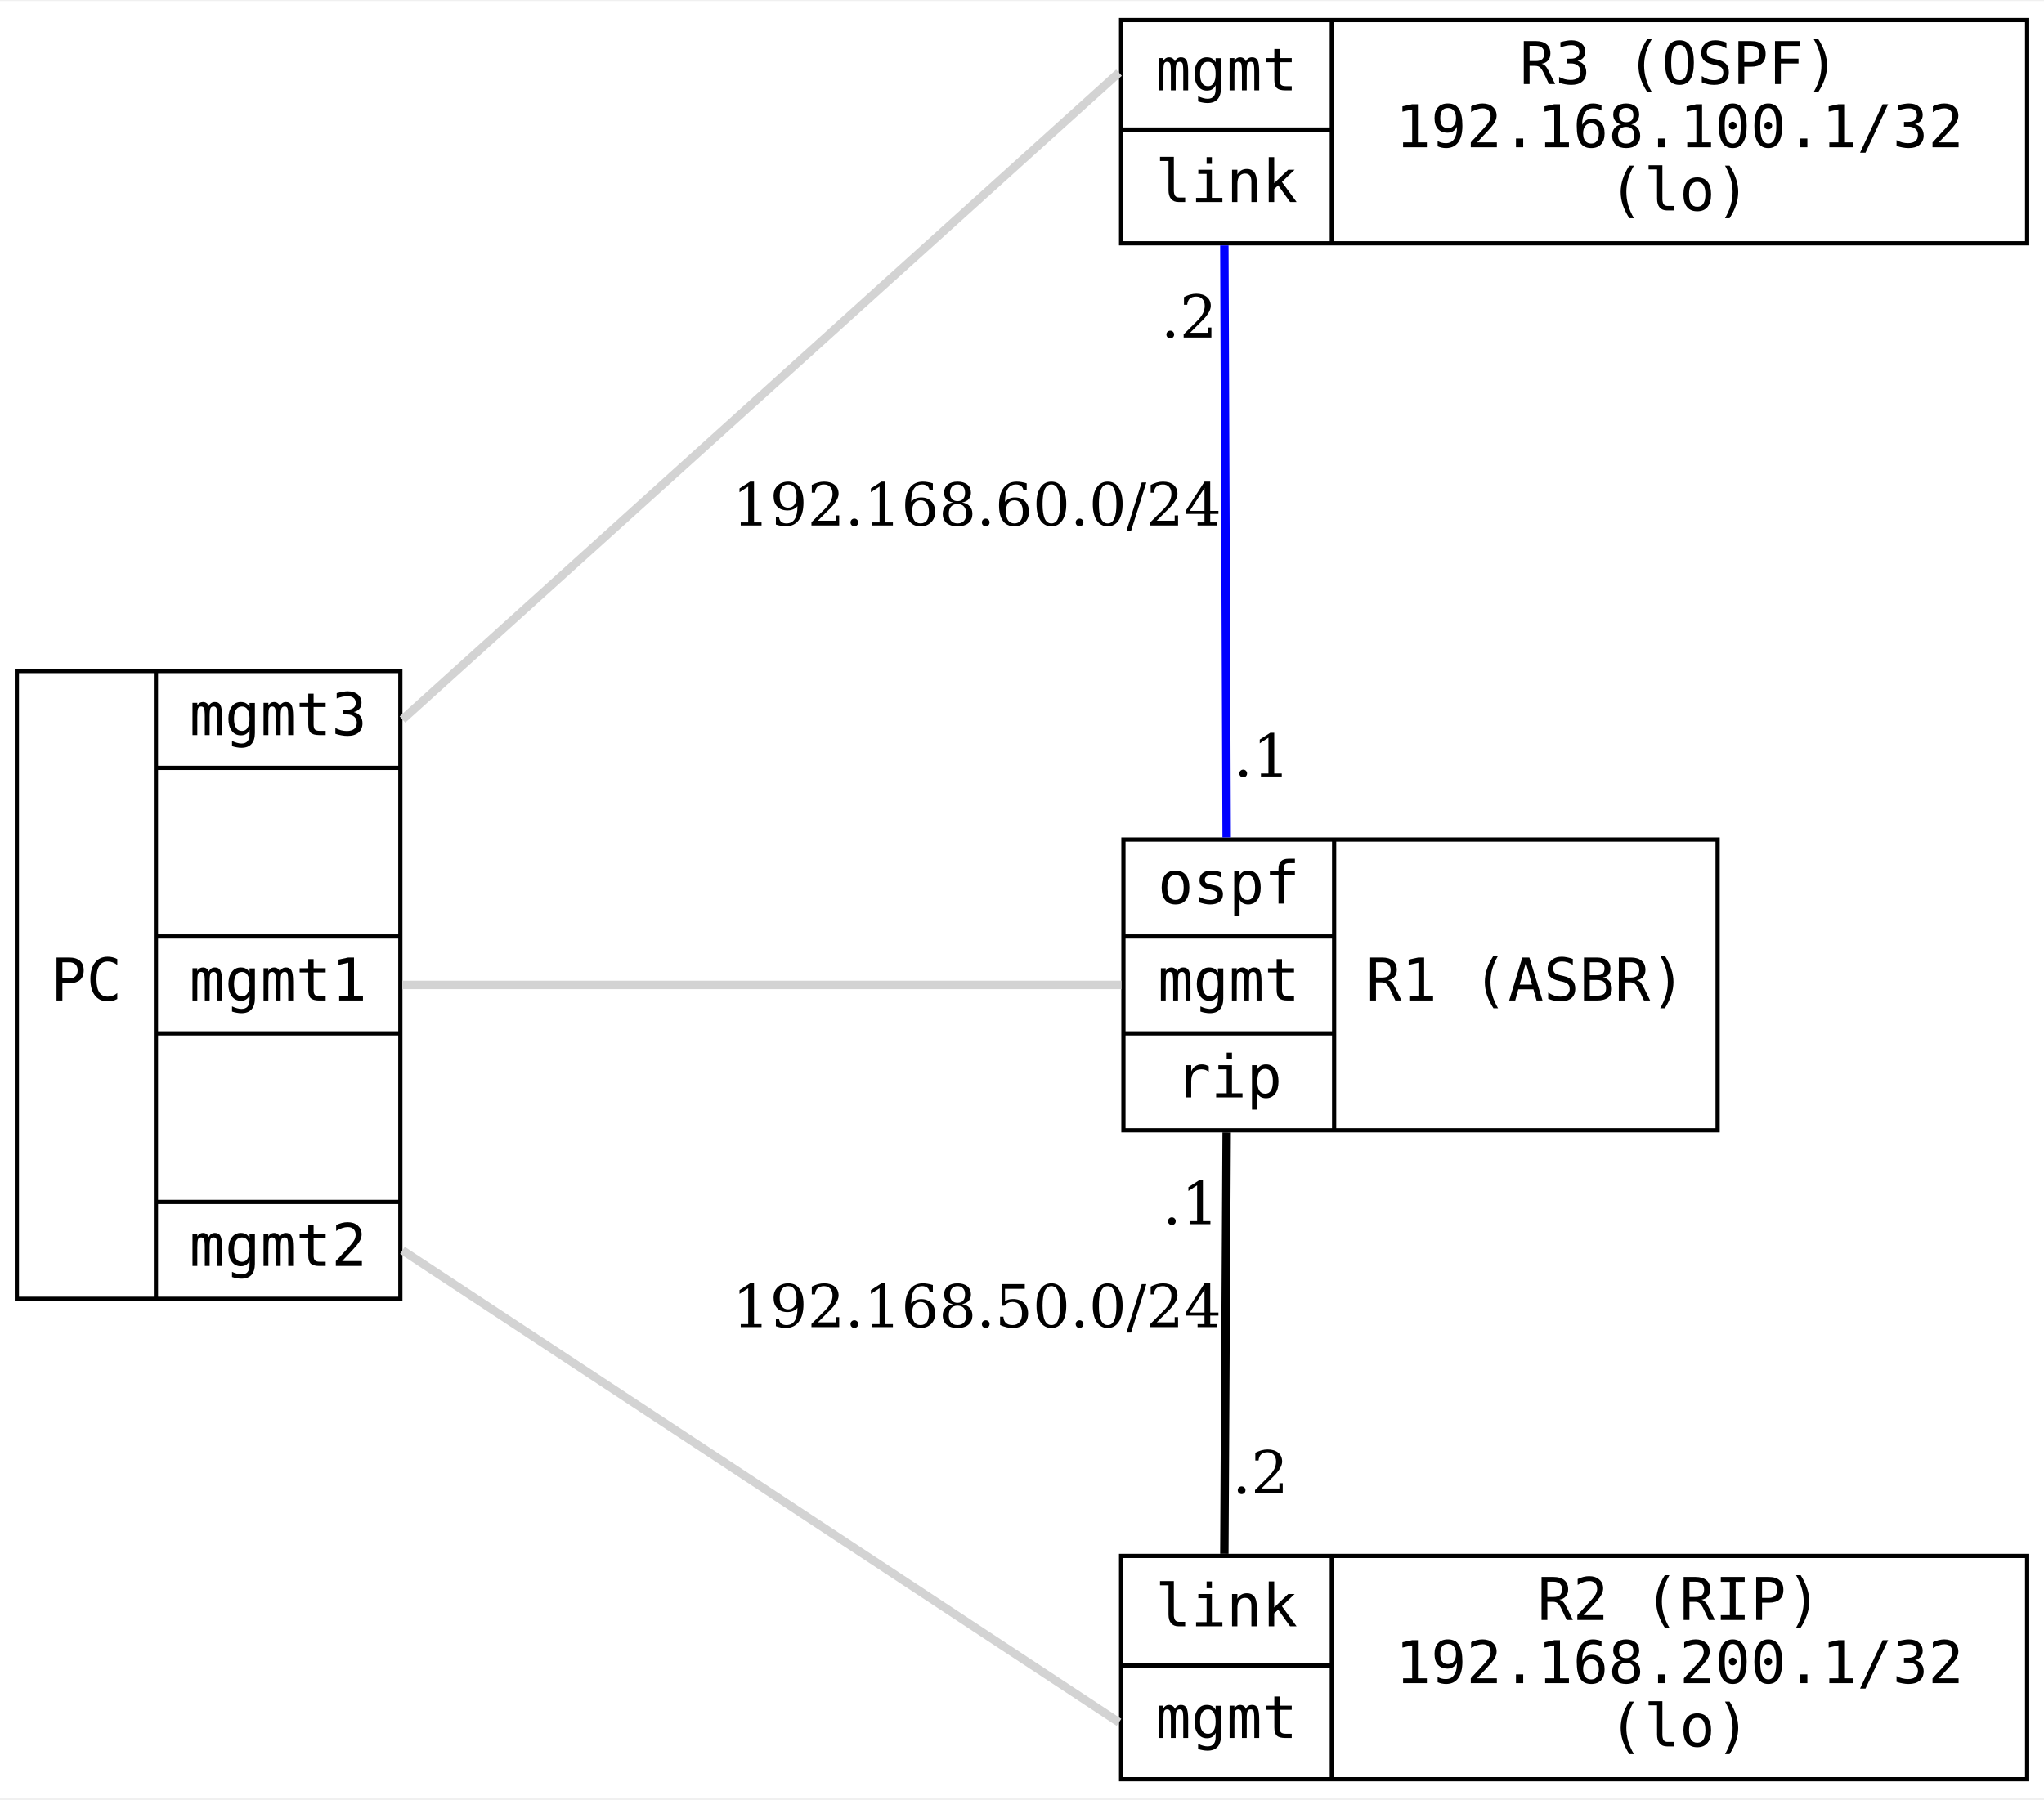
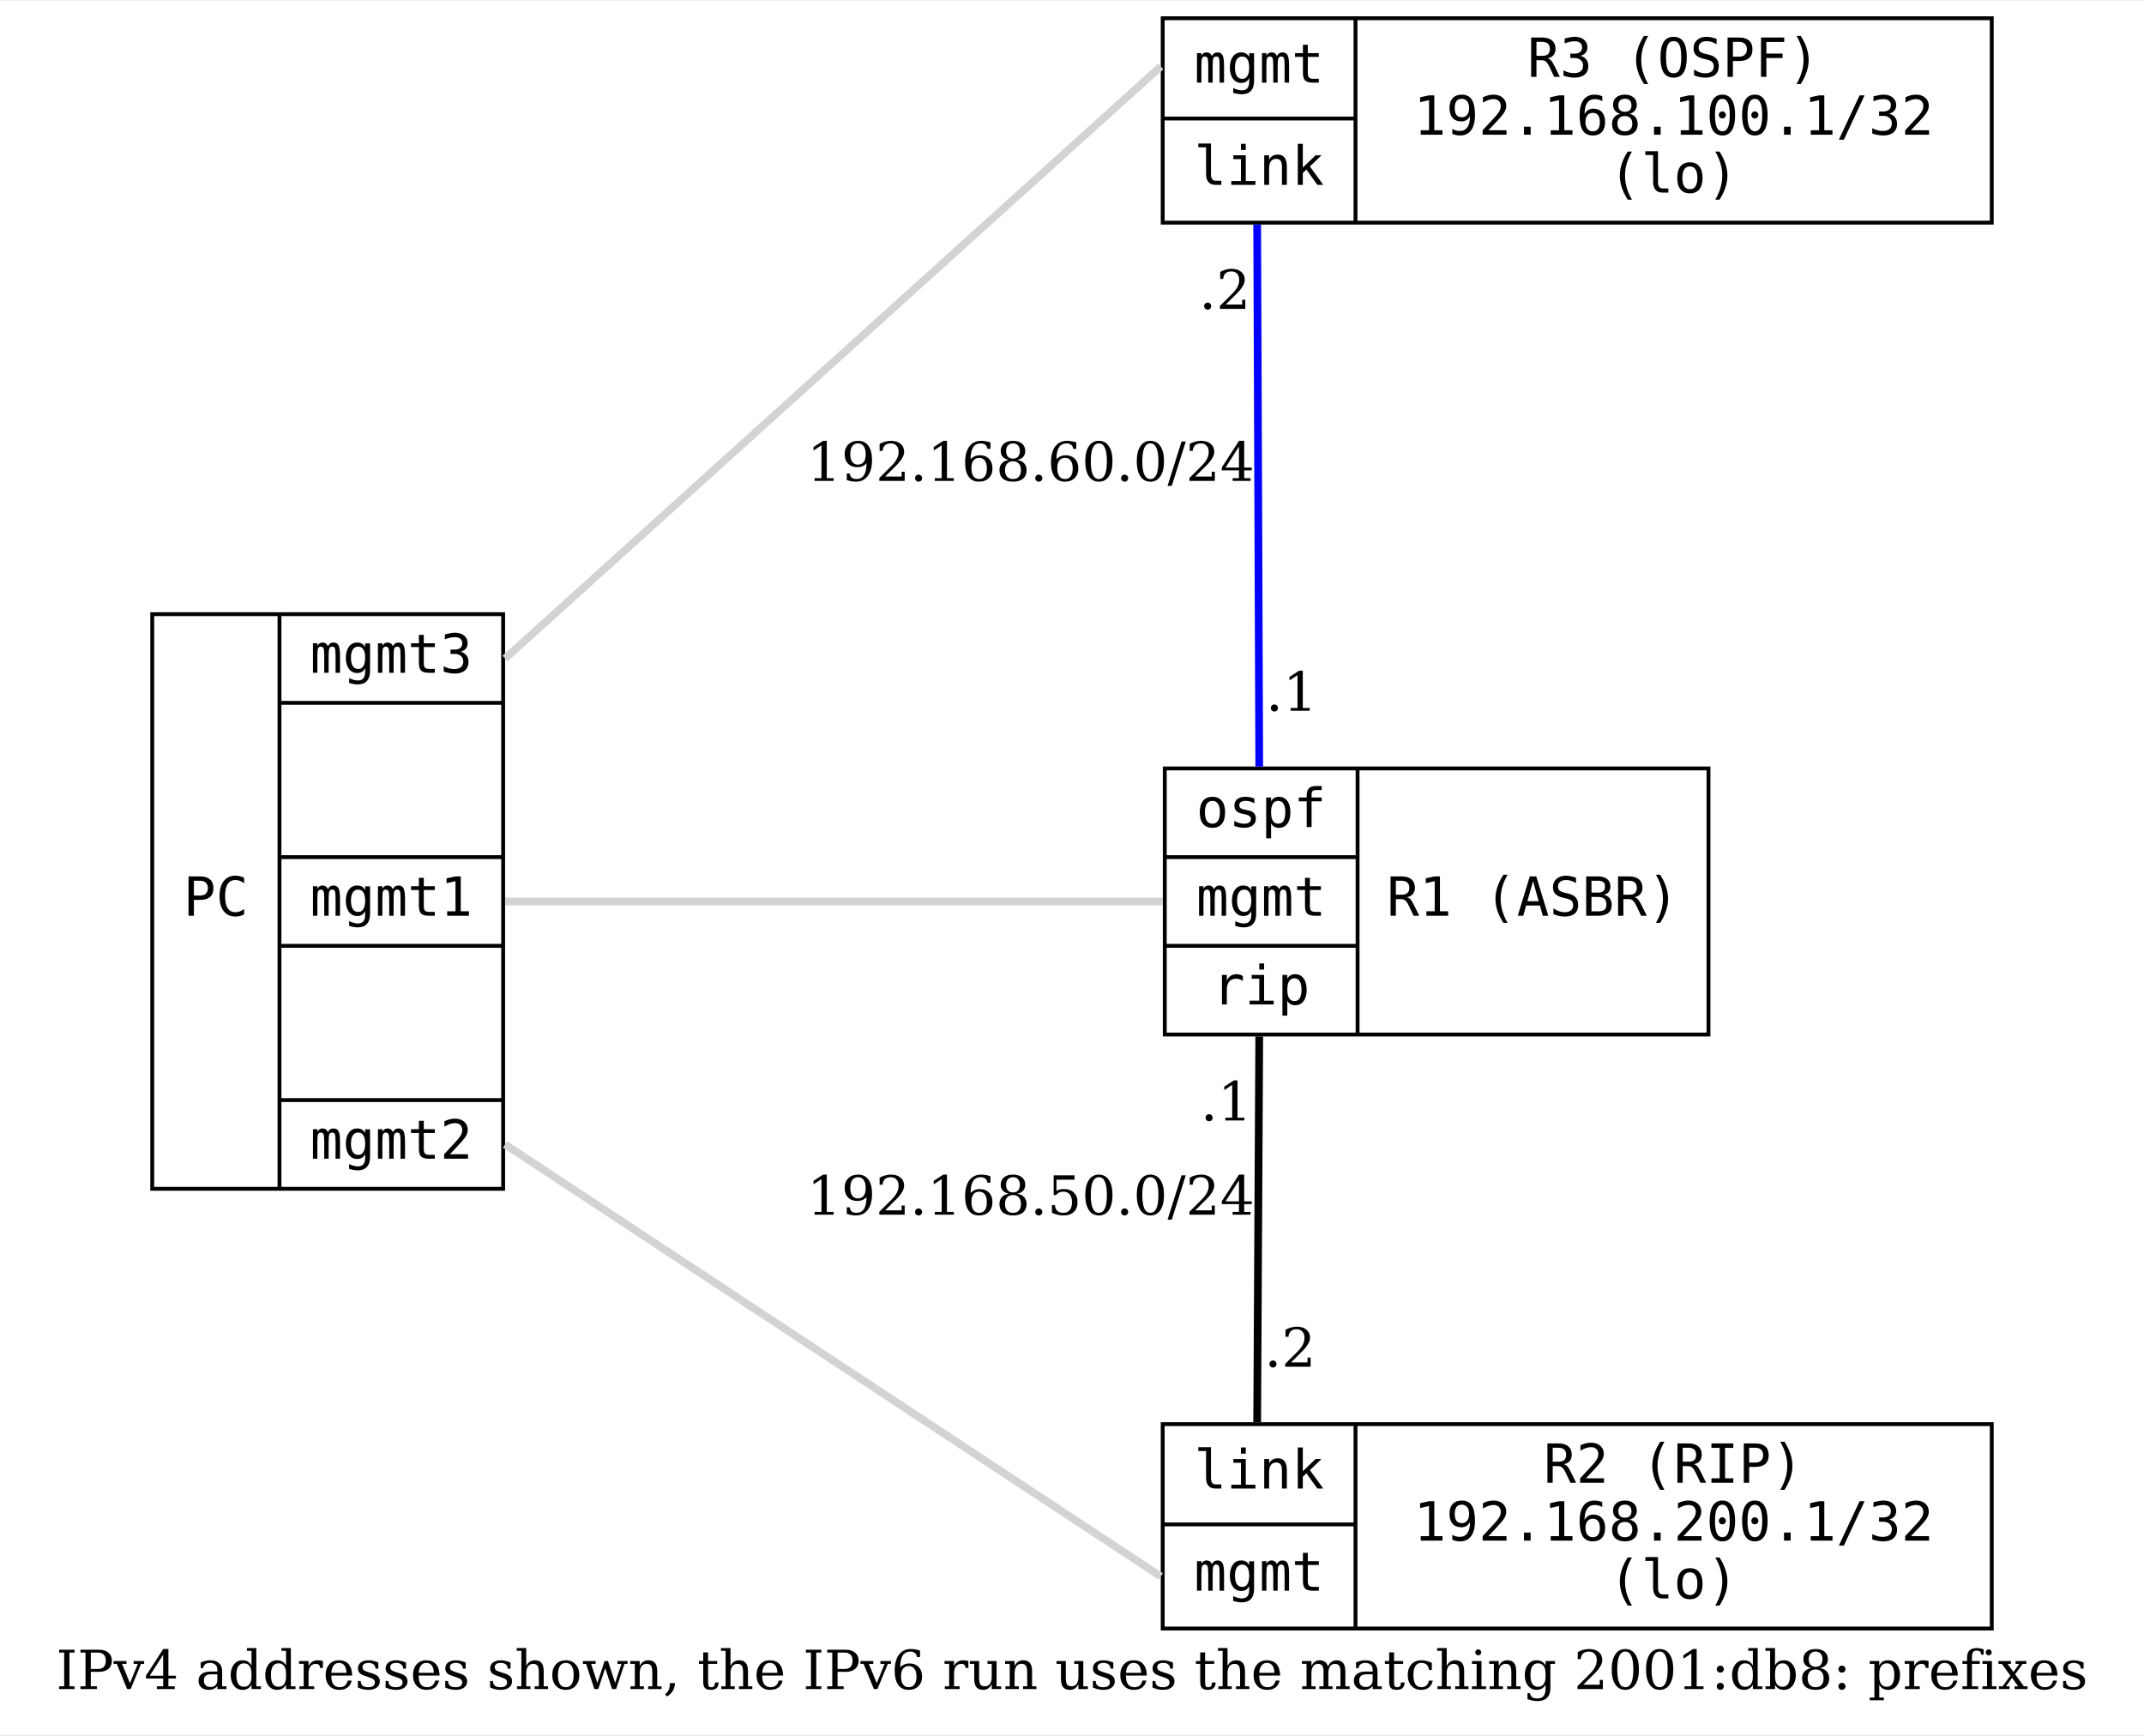
- <svg xmlns="http://www.w3.org/2000/svg" width="485pt" height="427pt" viewBox="0.00 0.00 485.03 426.54">
-   <g id="graph0" class="graph" transform="scale(1 1) rotate(0) translate(4 422.54)">
-     <polygon fill="white" stroke="transparent" points="-4,4 -4,-422.54 481.03,-422.54 481.03,4 -4,4" />
+ <svg xmlns="http://www.w3.org/2000/svg" width="556pt" height="450pt" viewBox="0.00 0.00 556.00 449.54">
+   <g id="graph0" class="graph" transform="scale(1 1) rotate(0) translate(4 445.54)">
+     <polygon fill="white" stroke="transparent" points="-4,4 -4,-445.54 552,-445.54 552,4 -4,4" />
+     <text text-anchor="middle" x="274" y="-7.8" font-family="DejaVu Serif, Book" font-size="14.00">IPv4 addresses shown, the IPv6 run uses the matching 2001:db8: prefixes</text>
    <g id="node1" class="node">
-       <polygon fill="none" stroke="black" points="0,-114.52 0,-263.52 91,-263.52 91,-114.52 0,-114.52" />
-       <text text-anchor="middle" x="16.5" y="-185.32" font-family="DejaVu Sans Mono, Book" font-size="14.00">PC</text>
-       <polyline fill="none" stroke="black" points="33,-114.52 33,-263.52 " />
-       <text text-anchor="middle" x="62" y="-248.32" font-family="DejaVu Sans Mono, Book" font-size="14.00">mgmt3</text>
-       <polyline fill="none" stroke="black" points="33,-240.52 91,-240.52 " />
-       <polyline fill="none" stroke="black" points="33,-200.52 91,-200.52 " />
-       <text text-anchor="middle" x="62" y="-185.32" font-family="DejaVu Sans Mono, Book" font-size="14.00">mgmt1</text>
-       <polyline fill="none" stroke="black" points="33,-177.52 91,-177.52 " />
-       <polyline fill="none" stroke="black" points="33,-137.52 91,-137.52 " />
-       <text text-anchor="middle" x="62" y="-122.32" font-family="DejaVu Sans Mono, Book" font-size="14.00">mgmt2</text>
+       <polygon fill="none" stroke="black" points="35.48,-137.52 35.48,-286.52 126.48,-286.52 126.48,-137.52 35.48,-137.52" />
+       <text text-anchor="middle" x="51.98" y="-208.32" font-family="DejaVu Sans Mono, Book" font-size="14.00">PC</text>
+       <polyline fill="none" stroke="black" points="68.48,-137.52 68.48,-286.52 " />
+       <text text-anchor="middle" x="97.48" y="-271.32" font-family="DejaVu Sans Mono, Book" font-size="14.00">mgmt3</text>
+       <polyline fill="none" stroke="black" points="68.48,-263.52 126.48,-263.52 " />
+       <polyline fill="none" stroke="black" points="68.48,-223.52 126.48,-223.52 " />
+       <text text-anchor="middle" x="97.48" y="-208.32" font-family="DejaVu Sans Mono, Book" font-size="14.00">mgmt1</text>
+       <polyline fill="none" stroke="black" points="68.48,-200.52 126.48,-200.52 " />
+       <polyline fill="none" stroke="black" points="68.48,-160.52 126.48,-160.52 " />
+       <text text-anchor="middle" x="97.48" y="-145.32" font-family="DejaVu Sans Mono, Book" font-size="14.00">mgmt2</text>
    </g>
    <g id="node2" class="node">
-       <polygon fill="none" stroke="black" points="262.03,-365.04 262.03,-418.04 477.03,-418.04 477.03,-365.04 262.03,-365.04" />
-       <text text-anchor="middle" x="287.03" y="-401.34" font-family="DejaVu Sans Mono, Book" font-size="14.00">mgmt</text>
-       <polyline fill="none" stroke="black" points="262.03,-392.04 312.03,-392.04 " />
-       <text text-anchor="middle" x="287.03" y="-374.84" font-family="DejaVu Sans Mono, Book" font-size="14.00">link</text>
-       <polyline fill="none" stroke="black" points="312.03,-365.04 312.03,-418.04 " />
-       <text text-anchor="middle" x="394.53" y="-402.84" font-family="DejaVu Sans Mono, Book" font-size="14.00">R3 (OSPF) </text>
-       <text text-anchor="middle" x="394.53" y="-387.84" font-family="DejaVu Sans Mono, Book" font-size="14.00"> 192.168.100.1/32 </text>
-       <text text-anchor="middle" x="394.53" y="-372.84" font-family="DejaVu Sans Mono, Book" font-size="14.00">(lo)</text>
+       <polygon fill="none" stroke="black" points="297.52,-388.04 297.52,-441.04 512.52,-441.04 512.52,-388.04 297.52,-388.04" />
+       <text text-anchor="middle" x="322.52" y="-424.34" font-family="DejaVu Sans Mono, Book" font-size="14.00">mgmt</text>
+       <polyline fill="none" stroke="black" points="297.52,-415.04 347.52,-415.04 " />
+       <text text-anchor="middle" x="322.52" y="-397.84" font-family="DejaVu Sans Mono, Book" font-size="14.00">link</text>
+       <polyline fill="none" stroke="black" points="347.52,-388.04 347.52,-441.04 " />
+       <text text-anchor="middle" x="430.02" y="-425.84" font-family="DejaVu Sans Mono, Book" font-size="14.00">R3 (OSPF) </text>
+       <text text-anchor="middle" x="430.02" y="-410.84" font-family="DejaVu Sans Mono, Book" font-size="14.00"> 192.168.100.1/32 </text>
+       <text text-anchor="middle" x="430.02" y="-395.84" font-family="DejaVu Sans Mono, Book" font-size="14.00">(lo)</text>
    </g>
    <g id="edge1" class="edge">
-       <path fill="none" stroke="lightgray" stroke-width="2" d="M91.5,-252.02C91.5,-252.02 261.53,-405.54 261.53,-405.54" />
+       <path fill="none" stroke="lightgray" stroke-width="2" d="M126.98,-275.02C126.98,-275.02 297.02,-428.54 297.02,-428.54" />
    </g>
    <g id="node3" class="node">
-       <polygon fill="none" stroke="black" points="262.58,-154.52 262.58,-223.52 403.58,-223.52 403.58,-154.52 262.58,-154.52" />
-       <text text-anchor="middle" x="287.58" y="-208.32" font-family="DejaVu Sans Mono, Book" font-size="14.00">ospf</text>
-       <polyline fill="none" stroke="black" points="262.58,-200.52 312.58,-200.52 " />
-       <text text-anchor="middle" x="287.58" y="-185.32" font-family="DejaVu Sans Mono, Book" font-size="14.00">mgmt</text>
-       <polyline fill="none" stroke="black" points="262.58,-177.52 312.58,-177.52 " />
-       <text text-anchor="middle" x="287.58" y="-162.32" font-family="DejaVu Sans Mono, Book" font-size="14.00">rip</text>
-       <polyline fill="none" stroke="black" points="312.58,-154.52 312.58,-223.52 " />
-       <text text-anchor="middle" x="358.08" y="-185.32" font-family="DejaVu Sans Mono, Book" font-size="14.00">R1 (ASBR)</text>
+       <polygon fill="none" stroke="black" points="298.06,-177.52 298.06,-246.52 439.06,-246.52 439.06,-177.52 298.06,-177.52" />
+       <text text-anchor="middle" x="323.06" y="-231.32" font-family="DejaVu Sans Mono, Book" font-size="14.00">ospf</text>
+       <polyline fill="none" stroke="black" points="298.06,-223.52 348.06,-223.52 " />
+       <text text-anchor="middle" x="323.06" y="-208.32" font-family="DejaVu Sans Mono, Book" font-size="14.00">mgmt</text>
+       <polyline fill="none" stroke="black" points="298.06,-200.52 348.06,-200.52 " />
+       <text text-anchor="middle" x="323.06" y="-185.32" font-family="DejaVu Sans Mono, Book" font-size="14.00">rip</text>
+       <polyline fill="none" stroke="black" points="348.06,-177.52 348.06,-246.52 " />
+       <text text-anchor="middle" x="393.56" y="-208.32" font-family="DejaVu Sans Mono, Book" font-size="14.00">R1 (ASBR)</text>
    </g>
    <g id="edge2" class="edge">
-       <path fill="none" stroke="lightgray" stroke-width="2" d="M91.5,-189.02C91.5,-189.02 262.08,-189.02 262.08,-189.02" />
+       <path fill="none" stroke="lightgray" stroke-width="2" d="M126.98,-212.02C126.98,-212.02 297.56,-212.02 297.56,-212.02" />
    </g>
    <g id="node4" class="node">
-       <polygon fill="none" stroke="black" points="262.03,-0.5 262.03,-53.5 477.03,-53.5 477.03,-0.5 262.03,-0.5" />
-       <text text-anchor="middle" x="287.03" y="-36.8" font-family="DejaVu Sans Mono, Book" font-size="14.00">link</text>
-       <polyline fill="none" stroke="black" points="262.03,-27.5 312.03,-27.5 " />
-       <text text-anchor="middle" x="287.03" y="-10.3" font-family="DejaVu Sans Mono, Book" font-size="14.00">mgmt</text>
-       <polyline fill="none" stroke="black" points="312.03,-0.5 312.03,-53.5 " />
-       <text text-anchor="middle" x="394.53" y="-38.3" font-family="DejaVu Sans Mono, Book" font-size="14.00">R2 (RIP) </text>
-       <text text-anchor="middle" x="394.53" y="-23.3" font-family="DejaVu Sans Mono, Book" font-size="14.00"> 192.168.200.1/32 </text>
-       <text text-anchor="middle" x="394.53" y="-8.3" font-family="DejaVu Sans Mono, Book" font-size="14.00">(lo)</text>
+       <polygon fill="none" stroke="black" points="297.52,-23.5 297.52,-76.5 512.52,-76.5 512.52,-23.5 297.52,-23.5" />
+       <text text-anchor="middle" x="322.52" y="-59.8" font-family="DejaVu Sans Mono, Book" font-size="14.00">link</text>
+       <polyline fill="none" stroke="black" points="297.52,-50.5 347.52,-50.5 " />
+       <text text-anchor="middle" x="322.52" y="-33.3" font-family="DejaVu Sans Mono, Book" font-size="14.00">mgmt</text>
+       <polyline fill="none" stroke="black" points="347.52,-23.5 347.52,-76.5 " />
+       <text text-anchor="middle" x="430.02" y="-61.3" font-family="DejaVu Sans Mono, Book" font-size="14.00">R2 (RIP) </text>
+       <text text-anchor="middle" x="430.02" y="-46.3" font-family="DejaVu Sans Mono, Book" font-size="14.00"> 192.168.200.1/32 </text>
+       <text text-anchor="middle" x="430.02" y="-31.3" font-family="DejaVu Sans Mono, Book" font-size="14.00">(lo)</text>
    </g>
    <g id="edge3" class="edge">
-       <path fill="none" stroke="lightgray" stroke-width="2" d="M91.5,-126.02C91.5,-126.02 261.53,-14 261.53,-14" />
+       <path fill="none" stroke="lightgray" stroke-width="2" d="M126.98,-149.02C126.98,-149.02 297.02,-37 297.02,-37" />
    </g>
    <g id="edge4" class="edge">
-       <path fill="none" stroke="blue" stroke-width="2" d="M286.53,-364.54C286.53,-364.54 287.08,-224.02 287.08,-224.02" />
-       <text text-anchor="middle" x="227.81" y="-298.08" font-family="DejaVu Serif, Book" font-size="14.00">192.168.60.0/24</text>
-       <text text-anchor="middle" x="295.46" y="-238.48" font-family="DejaVu Serif, Book" font-size="14.00">.1</text>
-       <text text-anchor="middle" x="278.15" y="-342.68" font-family="DejaVu Serif, Book" font-size="14.00">.2</text>
+       <path fill="none" stroke="blue" stroke-width="2" d="M322.02,-387.54C322.02,-387.54 322.56,-247.02 322.56,-247.02" />
+       <text text-anchor="middle" x="263.29" y="-321.08" font-family="DejaVu Serif, Book" font-size="14.00">192.168.60.0/24</text>
+       <text text-anchor="middle" x="330.94" y="-261.48" font-family="DejaVu Serif, Book" font-size="14.00">.1</text>
+       <text text-anchor="middle" x="313.63" y="-365.68" font-family="DejaVu Serif, Book" font-size="14.00">.2</text>
    </g>
    <g id="edge5" class="edge">
-       <path fill="none" stroke="black" stroke-width="2" d="M287.08,-154.02C287.08,-154.02 286.53,-54 286.53,-54" />
-       <text text-anchor="middle" x="227.81" y="-107.81" font-family="DejaVu Serif, Book" font-size="14.00">192.168.50.0/24</text>
-       <text text-anchor="middle" x="295.08" y="-68.38" font-family="DejaVu Serif, Book" font-size="14.00">.2</text>
-       <text text-anchor="middle" x="278.53" y="-132.24" font-family="DejaVu Serif, Book" font-size="14.00">.1</text>
+       <path fill="none" stroke="black" stroke-width="2" d="M322.56,-177.02C322.56,-177.02 322.02,-77 322.02,-77" />
+       <text text-anchor="middle" x="263.29" y="-130.81" font-family="DejaVu Serif, Book" font-size="14.00">192.168.50.0/24</text>
+       <text text-anchor="middle" x="330.57" y="-91.38" font-family="DejaVu Serif, Book" font-size="14.00">.2</text>
+       <text text-anchor="middle" x="314.01" y="-155.24" font-family="DejaVu Serif, Book" font-size="14.00">.1</text>
    </g>
  </g>
</svg>
